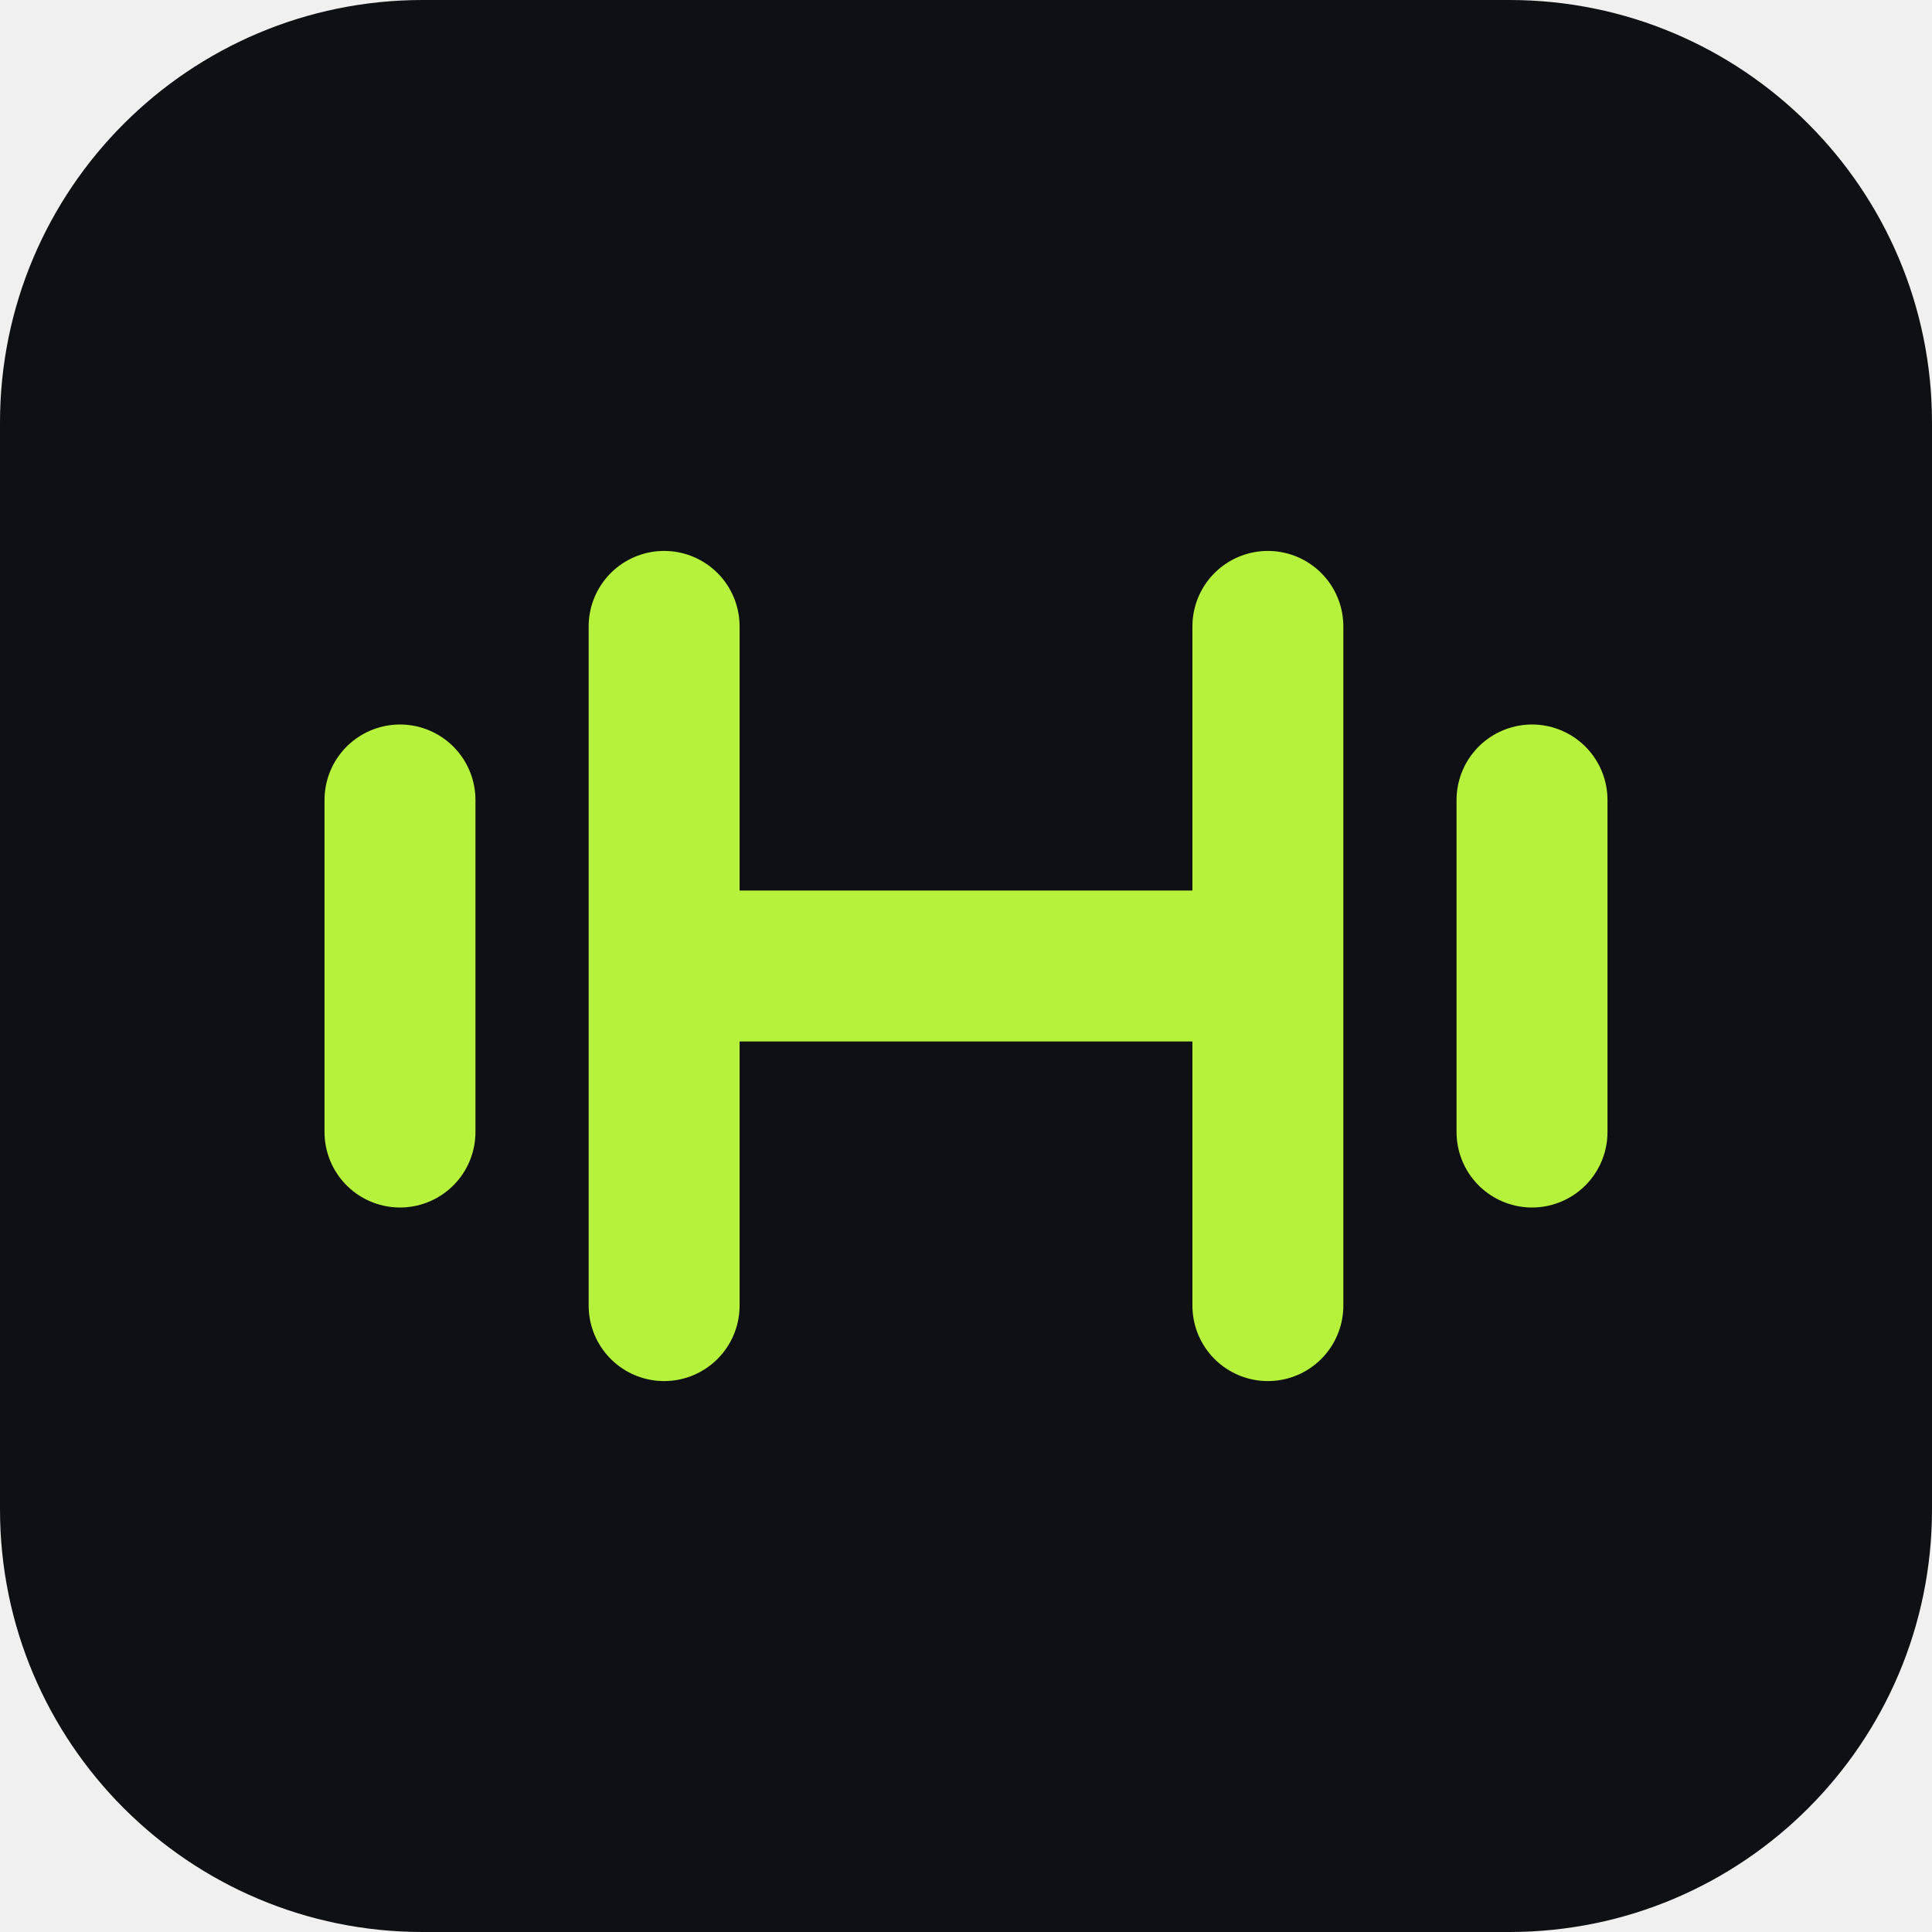
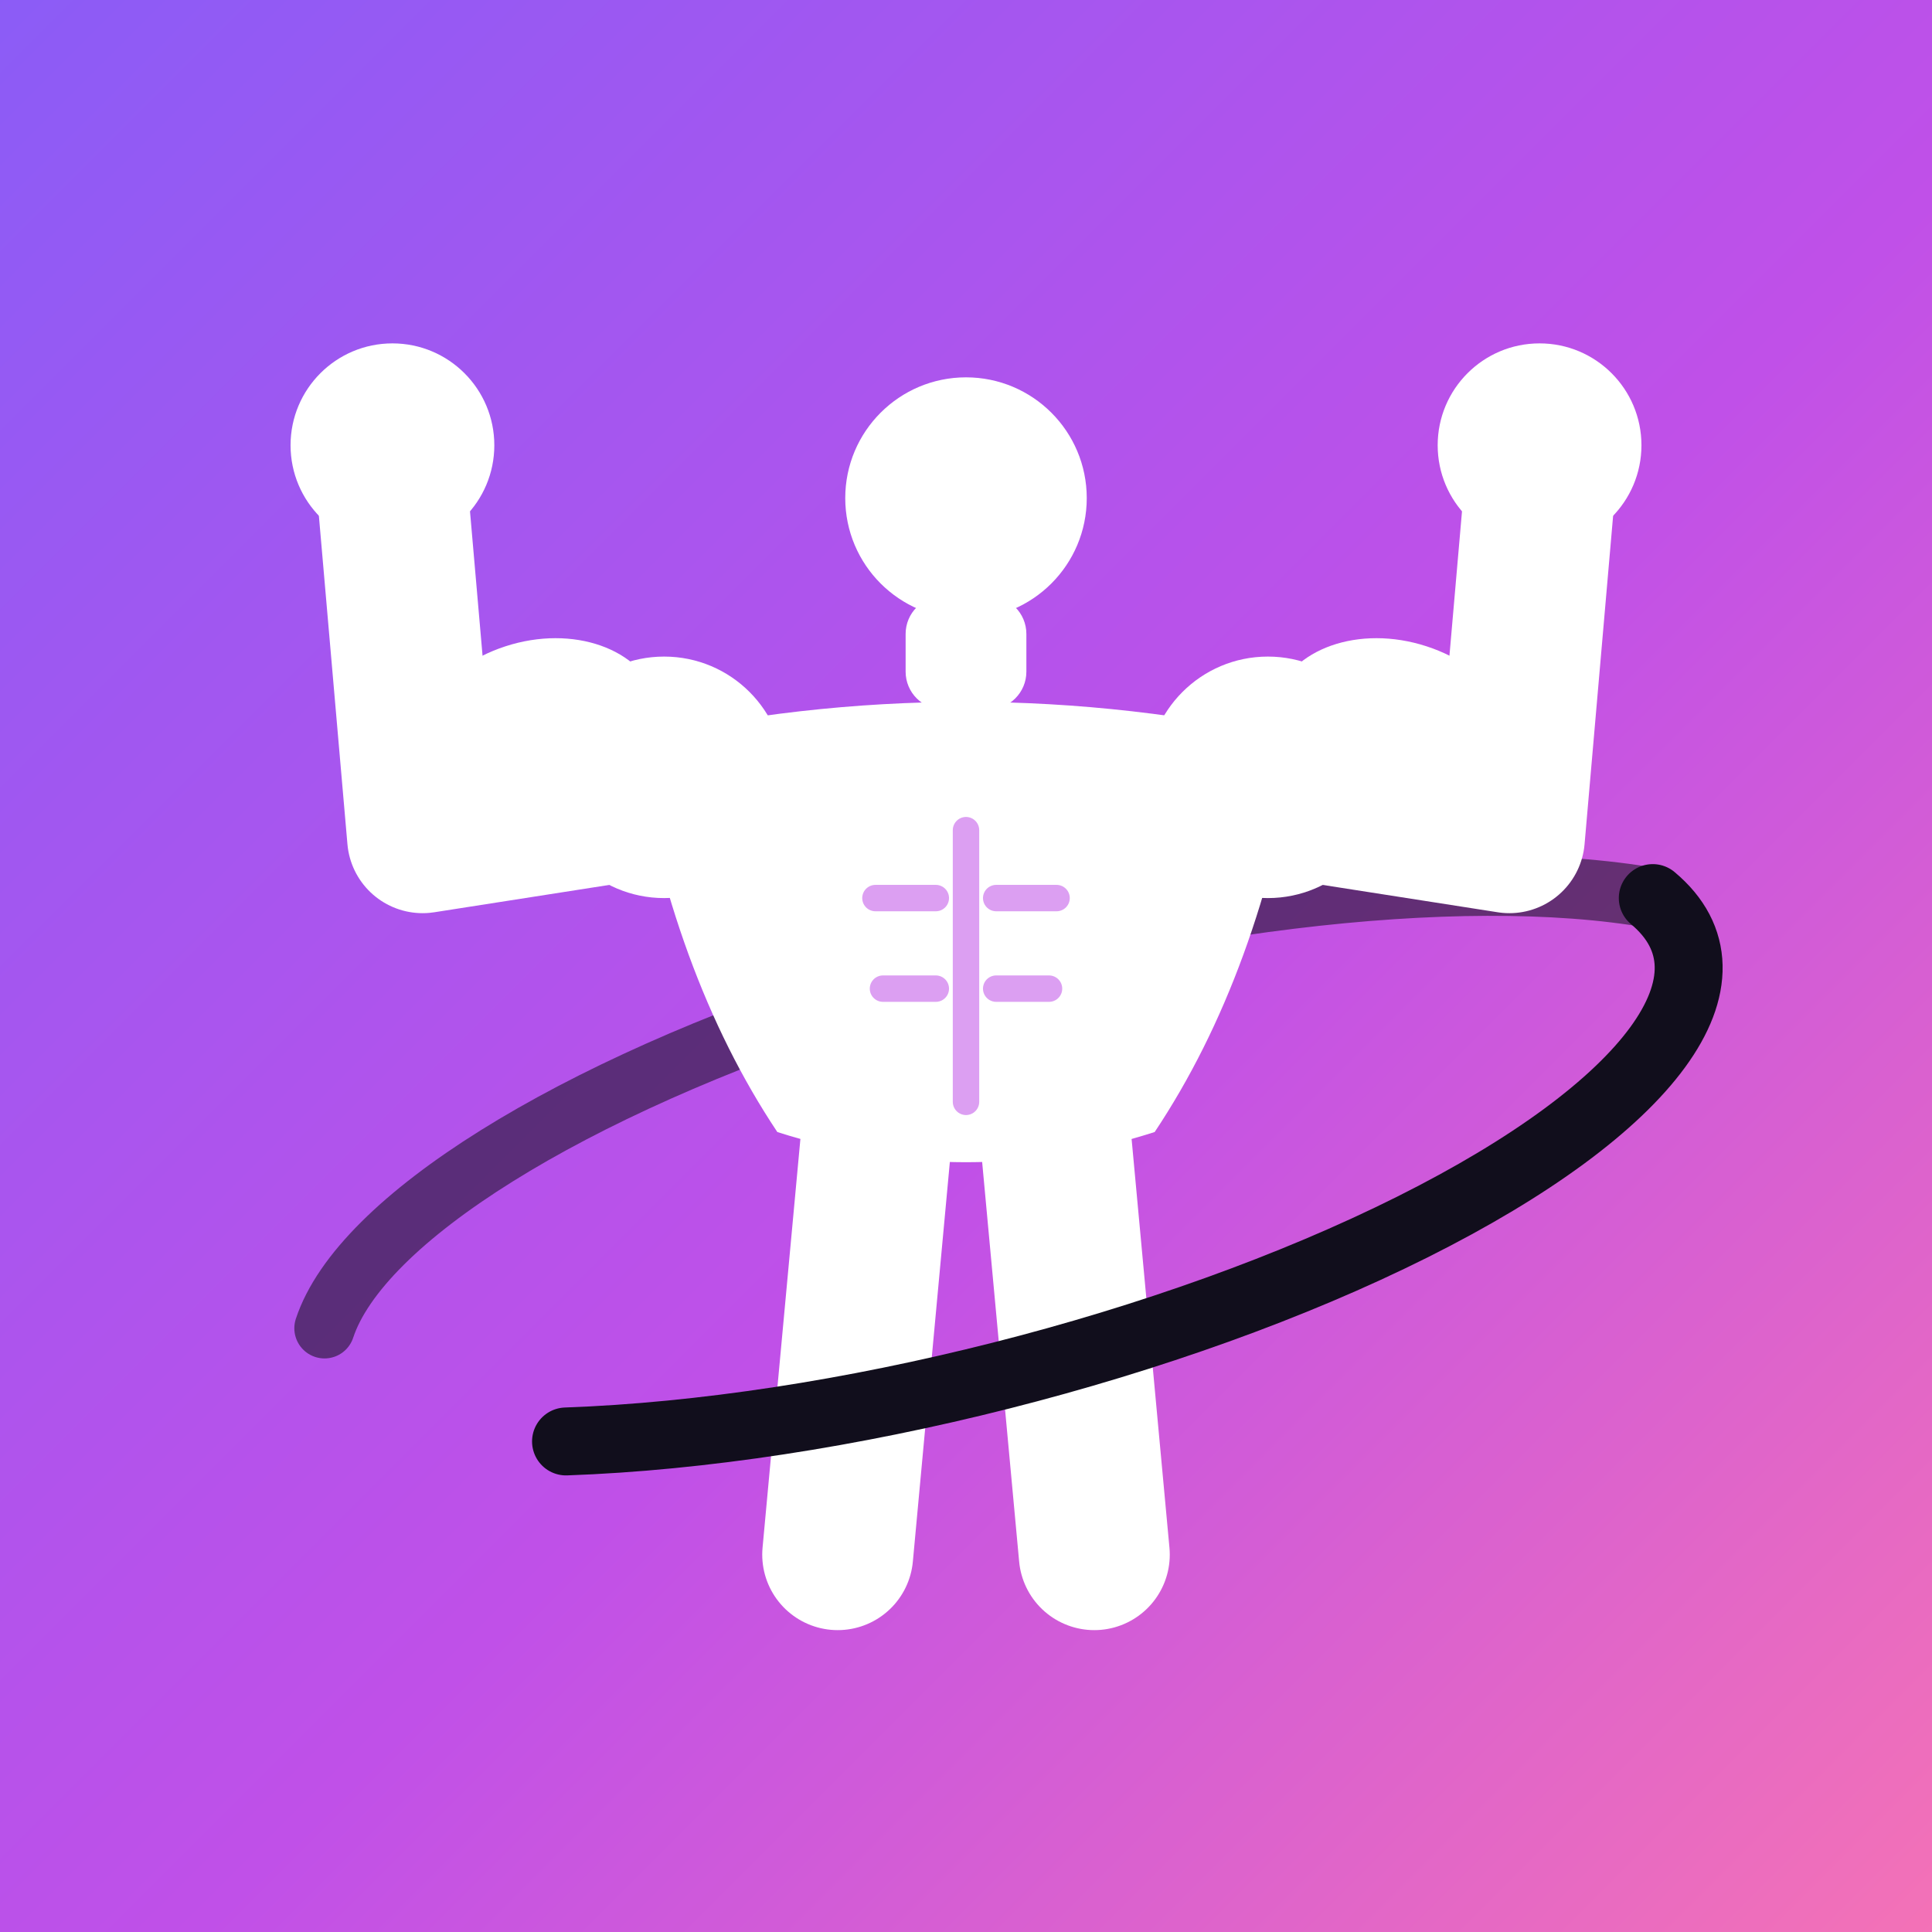
<svg xmlns="http://www.w3.org/2000/svg" viewBox="0 0 512 512">
-   <rect width="512" height="512" rx="112" fill="#0e1013" />
-   <g fill="none" stroke="#b6f23c" stroke-width="40" stroke-linecap="round">
-     <path d="M176 166v180M336 166v180M106 212v88M406 212v88M176 256h160" />
+   <defs>
+     <linearGradient id="g" x1="0" y1="0" x2="1" y2="1">
+       <stop offset="0" stop-color="#8B5CF6" />
+       <stop offset=".55" stop-color="#C050E8" />
+       <stop offset="1" stop-color="#F472B6" />
+     </linearGradient>
+   </defs>
+   <rect width="512" height="512" fill="url(#g)" />
+   <path d="M86 352 A206 66 -14 0 1 438 238" fill="none" stroke="#110E1C" stroke-width="16" stroke-linecap="round" opacity=".55" />
+   <g fill="#FFFFFF" stroke="#FFFFFF" stroke-linecap="round" stroke-linejoin="round">
+     <circle cx="256" cy="132" r="32" stroke="none" />
+     <rect x="240" y="158" width="32" height="30" rx="10" stroke="none" />
+     <path d="M168 196 Q256 176 344 196 Q334 258 306 300 Q256 316 206 300 Q178 258 168 196 Z" stroke="none" />
+     <circle cx="176" cy="206" r="32" stroke="none" />
+     <circle cx="336" cy="206" r="32" stroke="none" />
+     <path d="M176 212 L112 222 L104 130" fill="none" stroke-width="40" />
+     <path d="M336 212 L400 222 L408 130" fill="none" stroke-width="40" />
+     <ellipse cx="142" cy="196" rx="34" ry="26" transform="rotate(-18 142 196)" stroke="none" />
+     <ellipse cx="370" cy="196" rx="34" ry="26" transform="rotate(18 370 196)" stroke="none" />
+     <circle cx="104" cy="118" r="27" stroke="none" />
+     <circle cx="408" cy="118" r="27" stroke="none" />
+     <path d="M232 304 L222 412 M280 304 L290 412" fill="none" stroke-width="40" />
  </g>
+   <g stroke="#C050E8" stroke-width="7" stroke-linecap="round" opacity=".55">
+     <path d="M256 220 V292" />
+     <path d="M232 238 H248 M264 238 H280 M234 262 H248 M264 262 H278" />
+   </g>
+   <path d="M438 238 A206 66 -14 0 1 150 382" fill="none" stroke="#110E1C" stroke-width="18" stroke-linecap="round" />
</svg>
